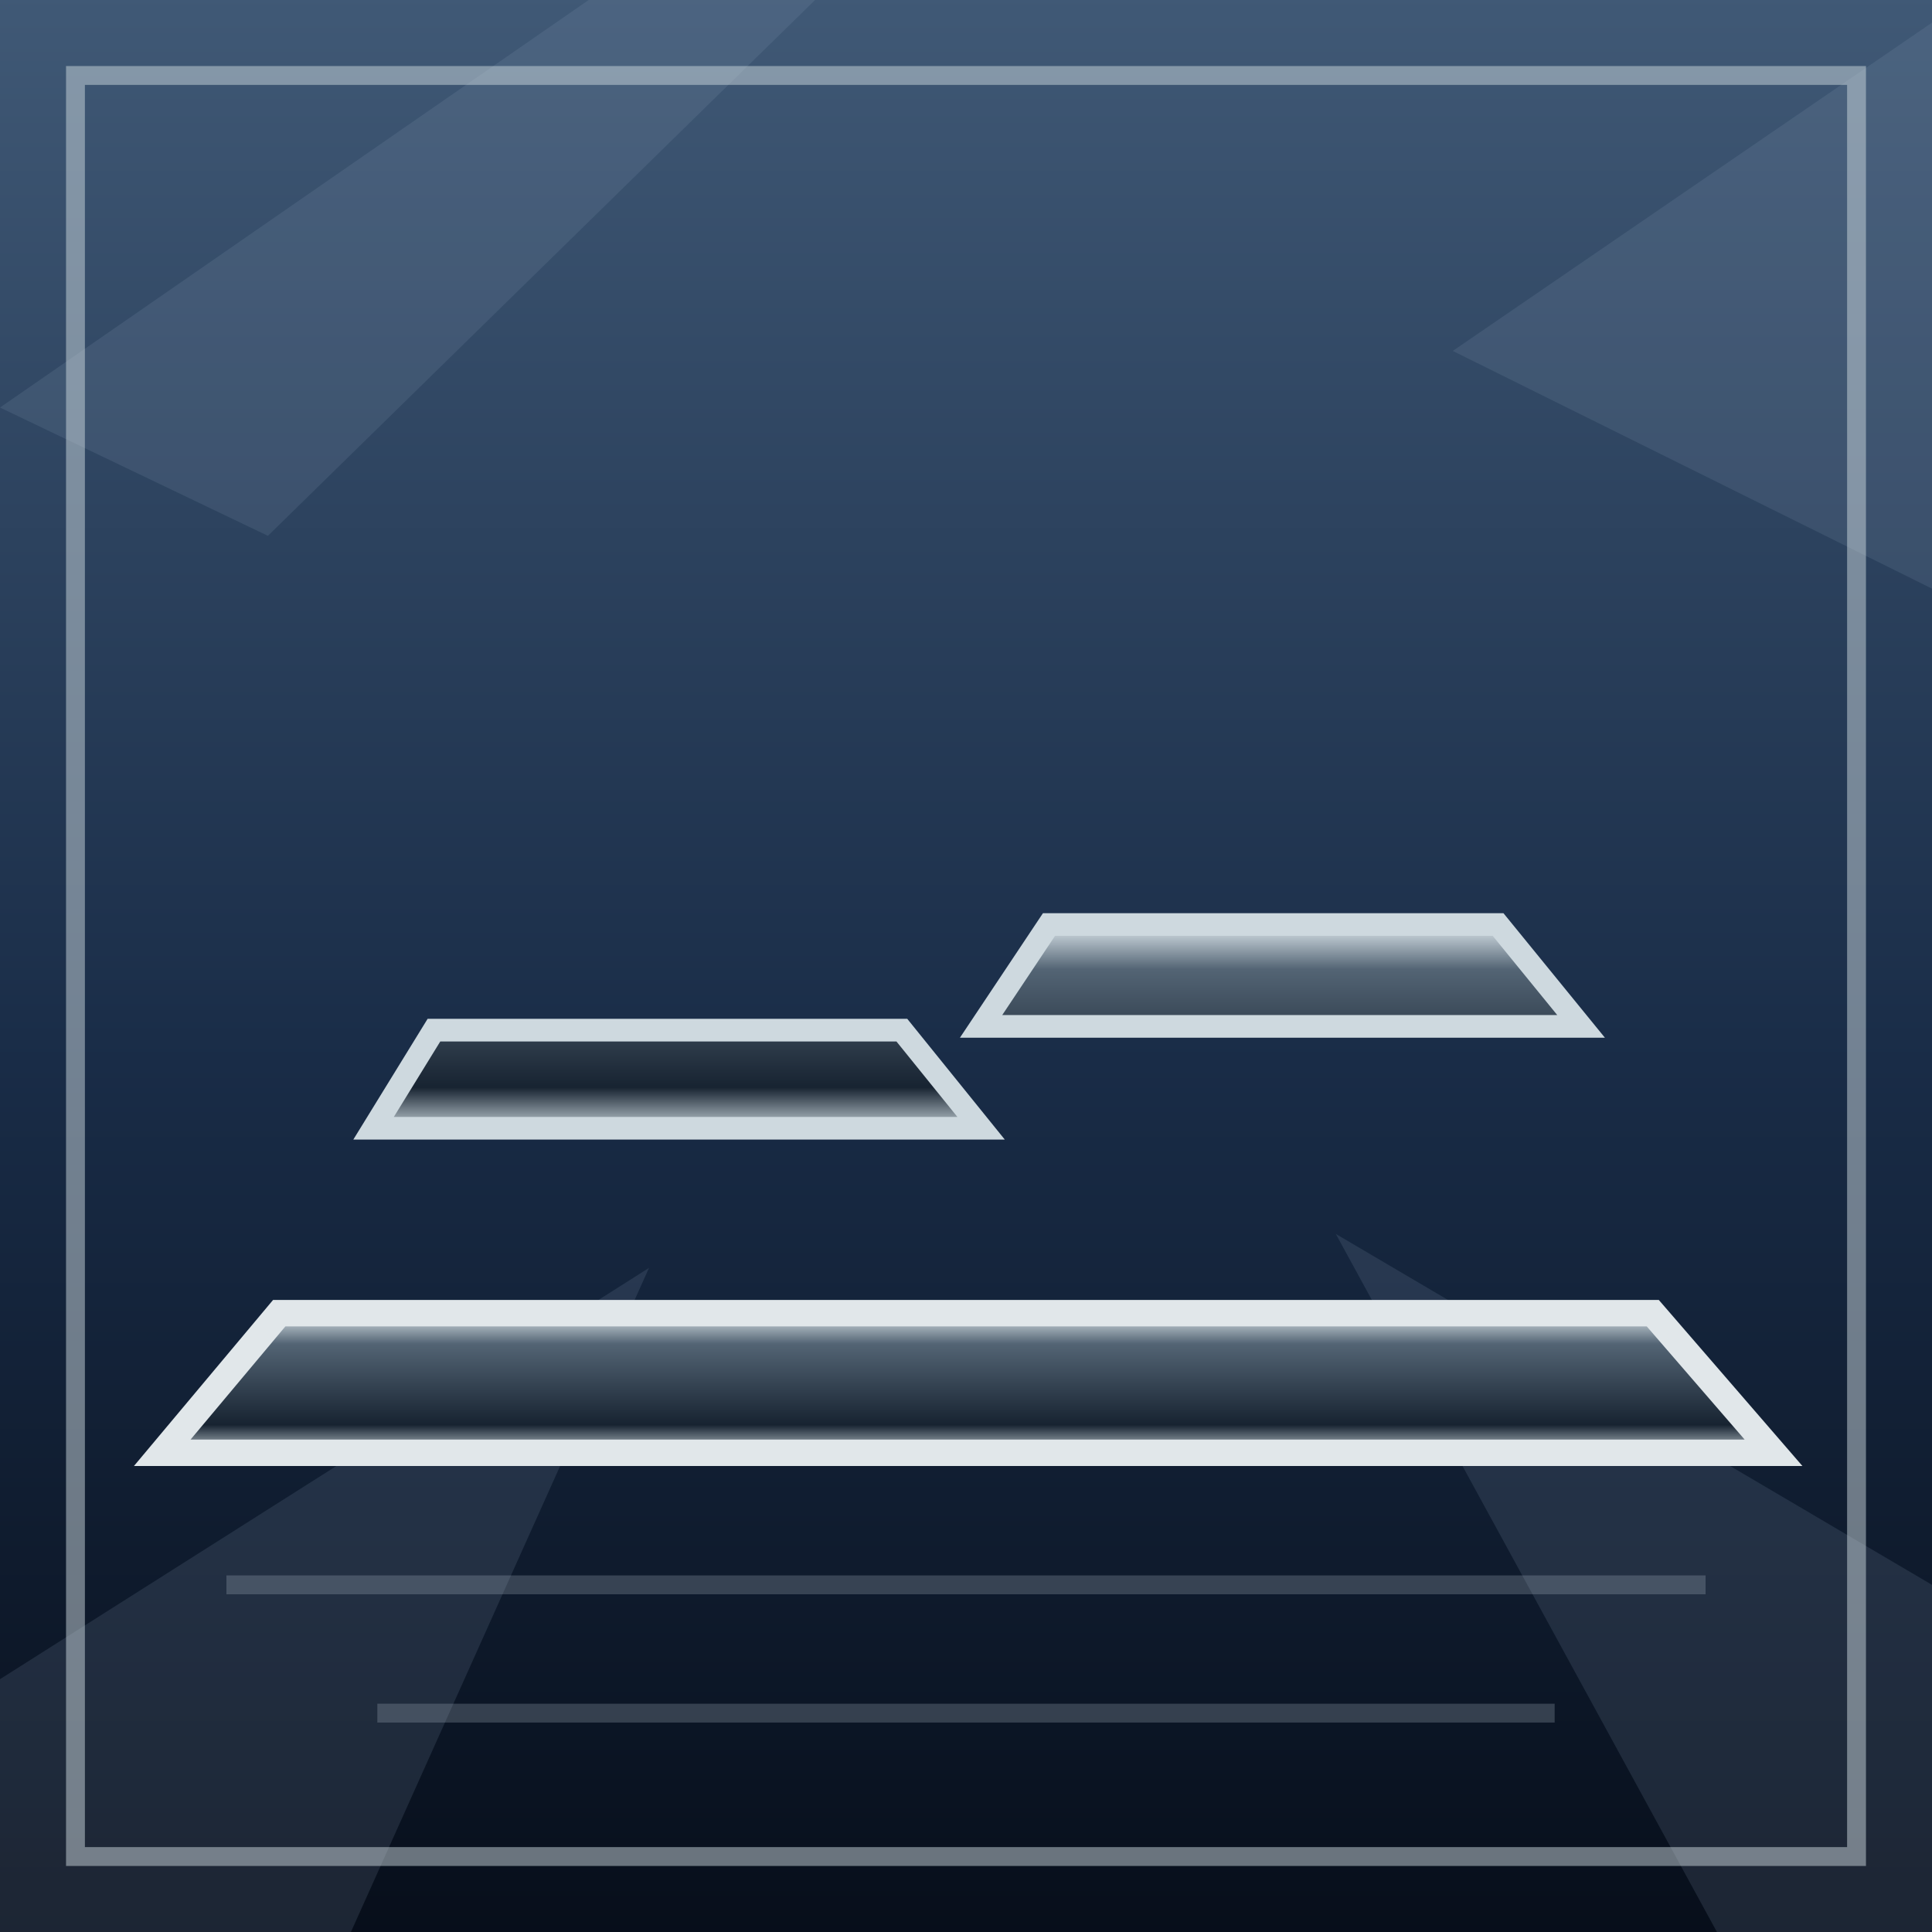
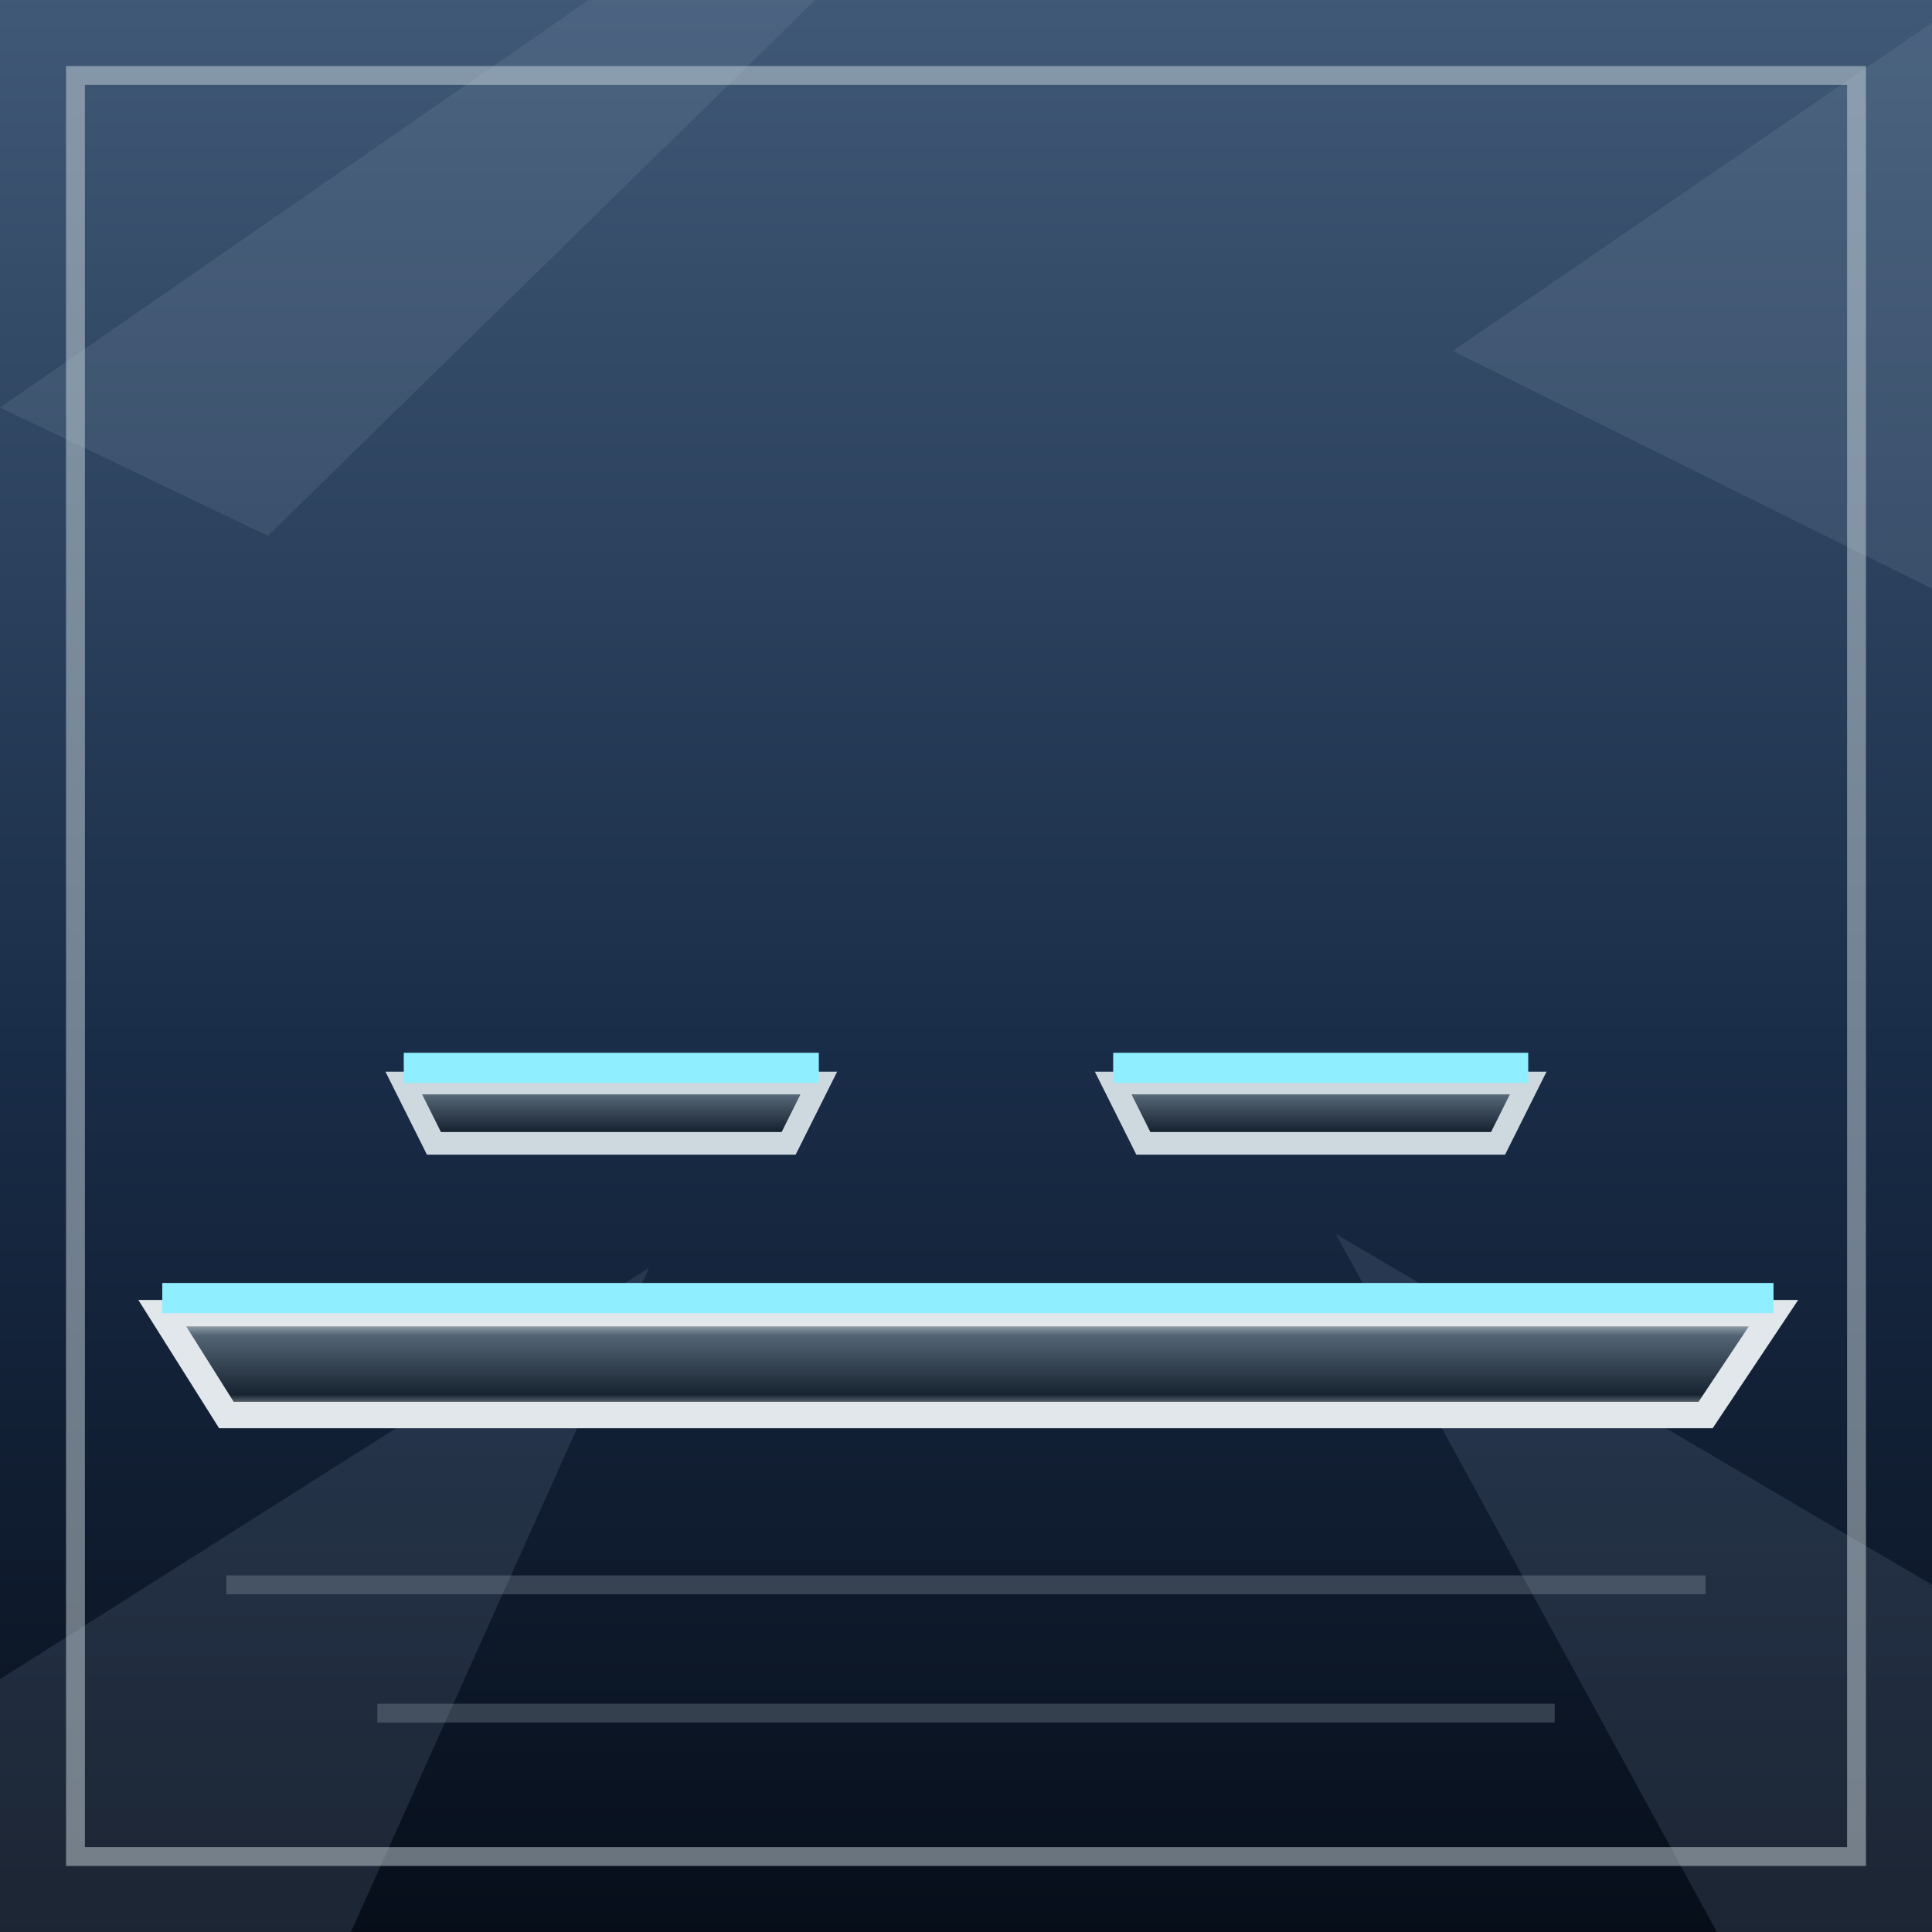
<svg xmlns="http://www.w3.org/2000/svg" width="512" height="512" viewBox="0 0 512 512">
  <defs>
    <linearGradient id="sky" x2="0" y2="1">
      <stop stop-color="#405976" />
      <stop offset=".55" stop-color="#192c47" />
      <stop offset="1" stop-color="#070e1a" />
    </linearGradient>
    <linearGradient id="metal" x2="0" y2="1">
      <stop stop-color="#dce6eb" />
      <stop offset=".22" stop-color="#536474" />
      <stop offset=".8" stop-color="#172331" />
      <stop offset="1" stop-color="#c0ccd2" />
    </linearGradient>
  </defs>
  <rect width="512" height="512" fill="url(#sky)" />
  <path d="M0 108L156 0H216L71 142ZM512 6L385 93 512 156ZM0 445L172 336 93 512H0ZM512 420L354 327 455 512H512Z" fill="#8aa1b8" opacity=".16" />
-   <path d="M74 348L438 348 470 385H43Z" fill="url(#metal)" stroke="#e1e7ea" stroke-width="7" />
-   <path d="M115 273L239 273 260 299H99ZM278 245L397 245 419 272H260Z" fill="url(#metal)" stroke="#ced9df" stroke-width="6" />
+   <path d="M43 348H470L452 375H60Z" fill="url(#metal)" stroke="#e1e7ea" stroke-width="7" />
+   <path d="M107 287H217L209 303H115ZM295 287H405L397 303H303Z" fill="url(#metal)" stroke="#ced9df" stroke-width="6" />
+   <path d="M43 344H470M107 283H217M295 283H405" stroke="#8feeff" stroke-width="8" />
  <path d="M60 420H452M100 454H412" stroke="#b8c7d1" stroke-opacity=".24" stroke-width="5" />
  <path d="M20 20H492V492H20Z" fill="none" stroke="#cdd9df" stroke-opacity=".5" stroke-width="5" />
</svg>
